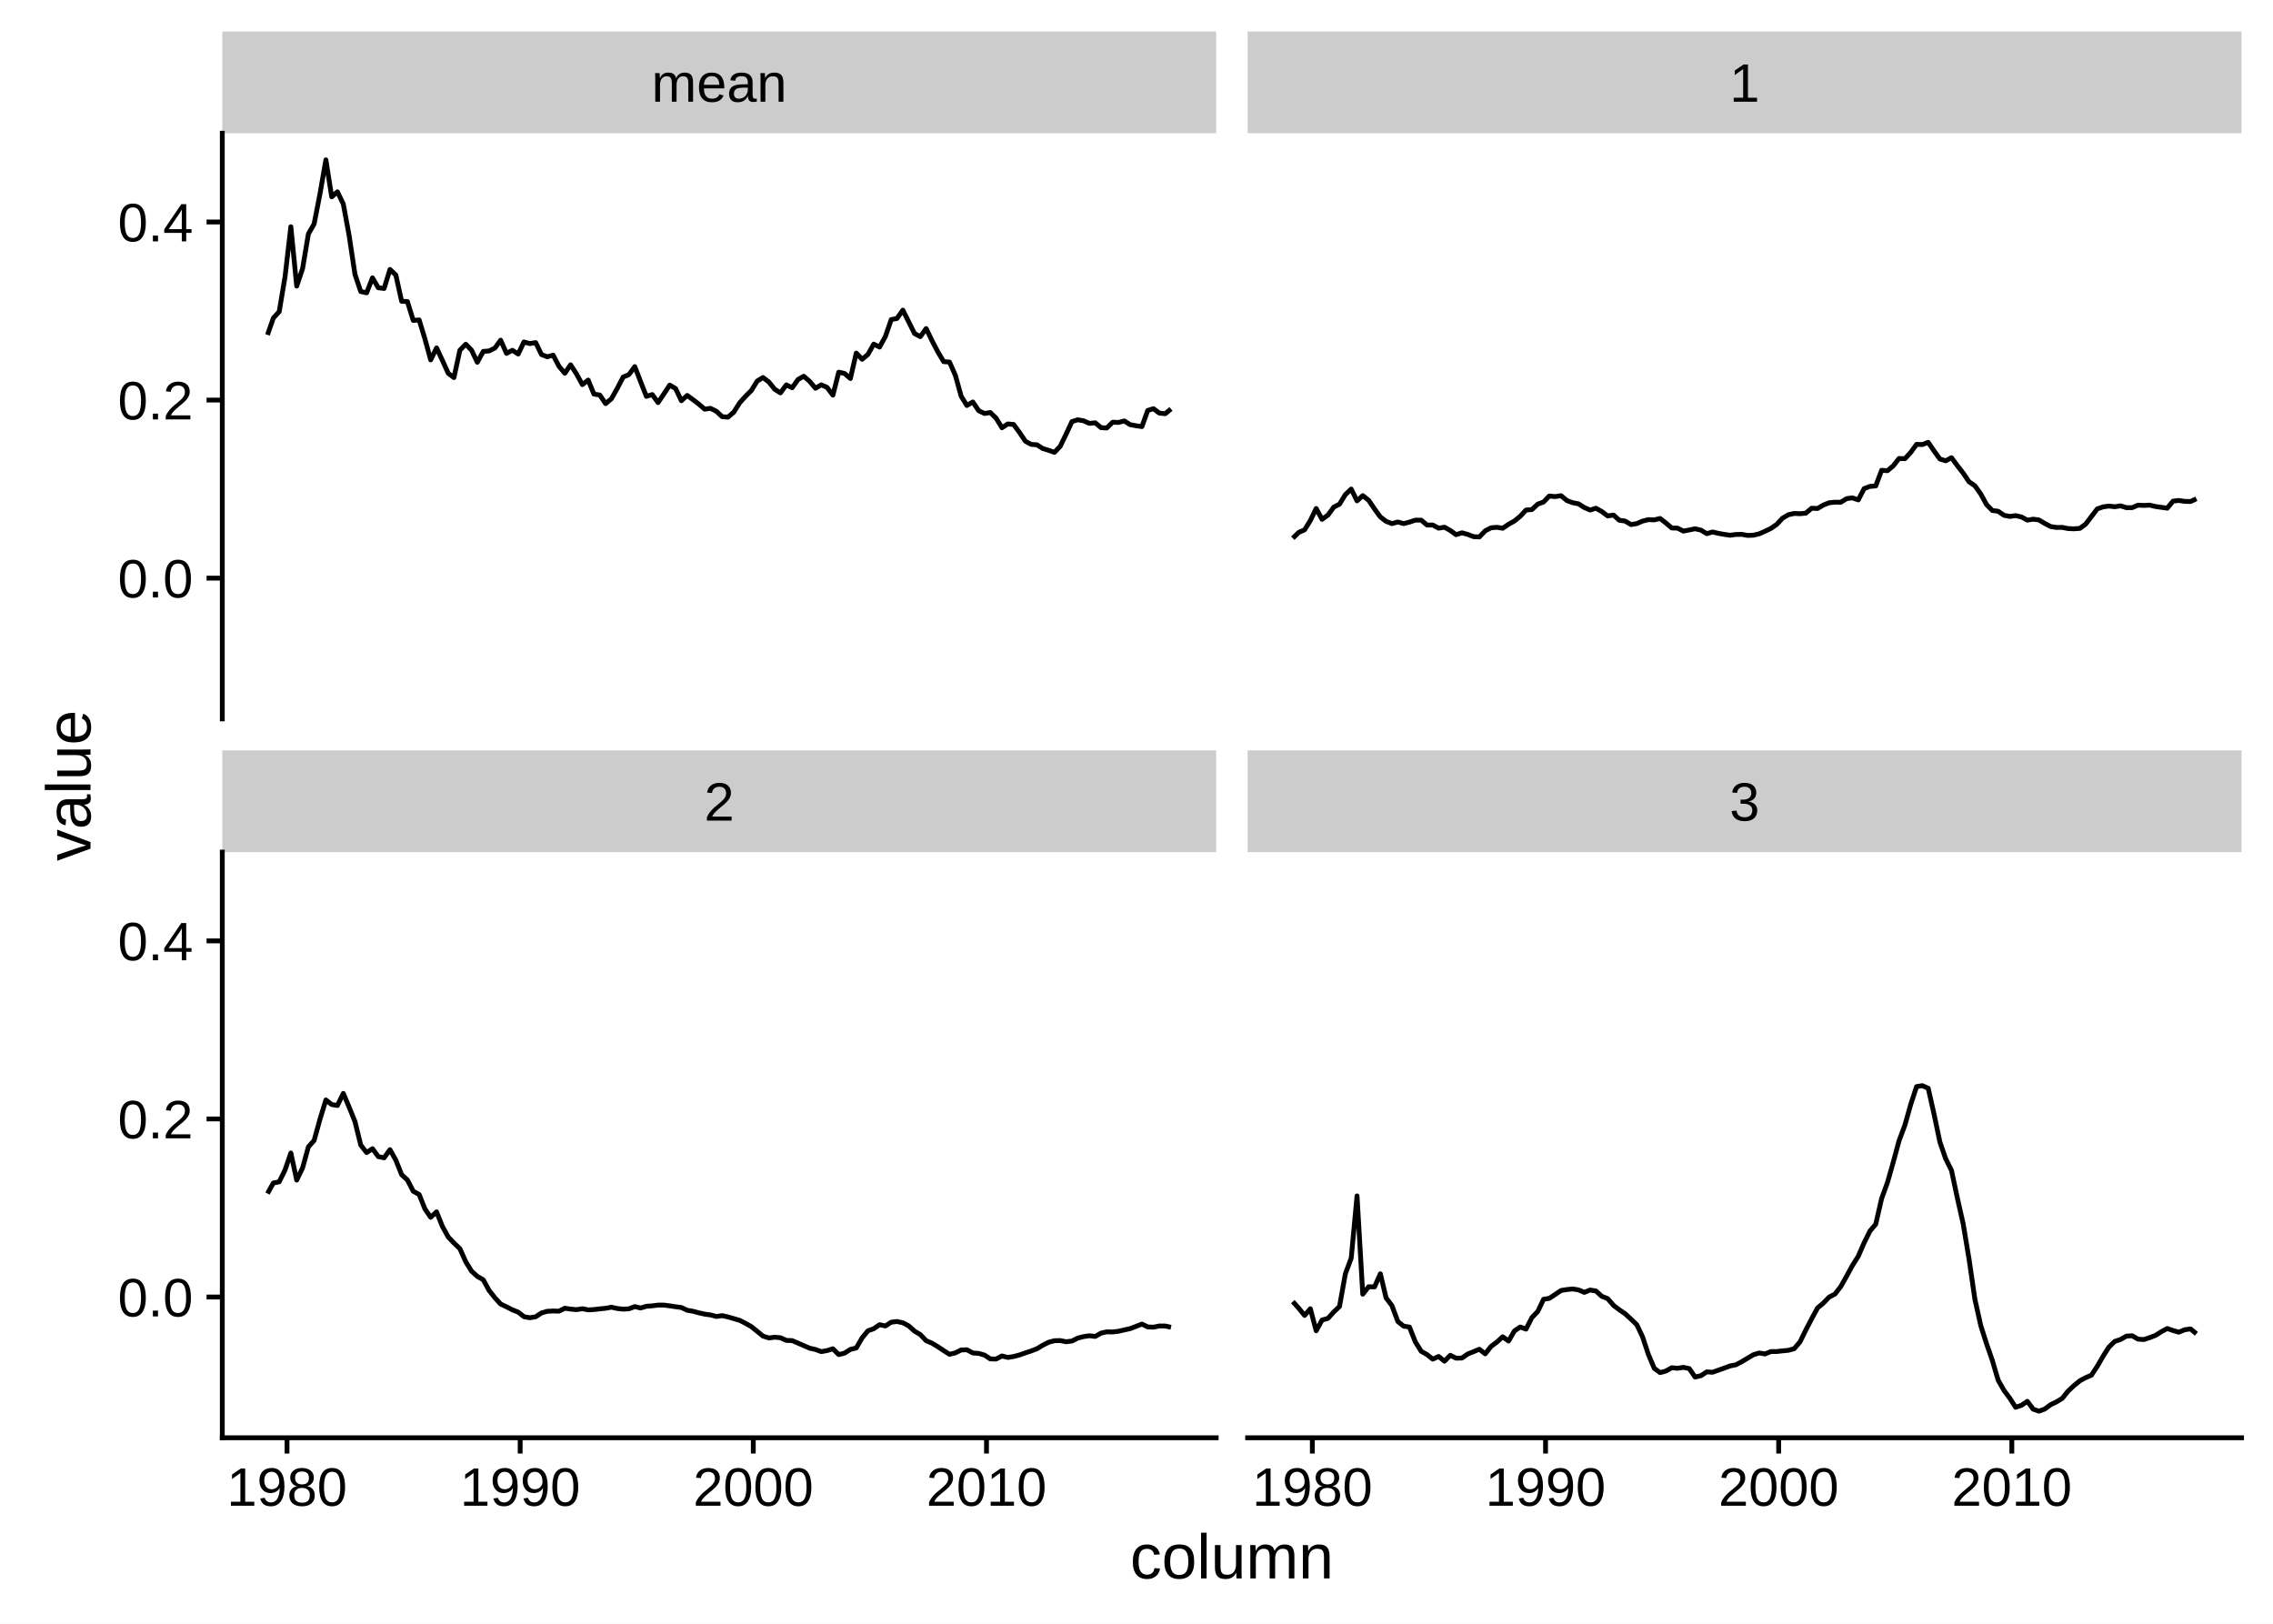
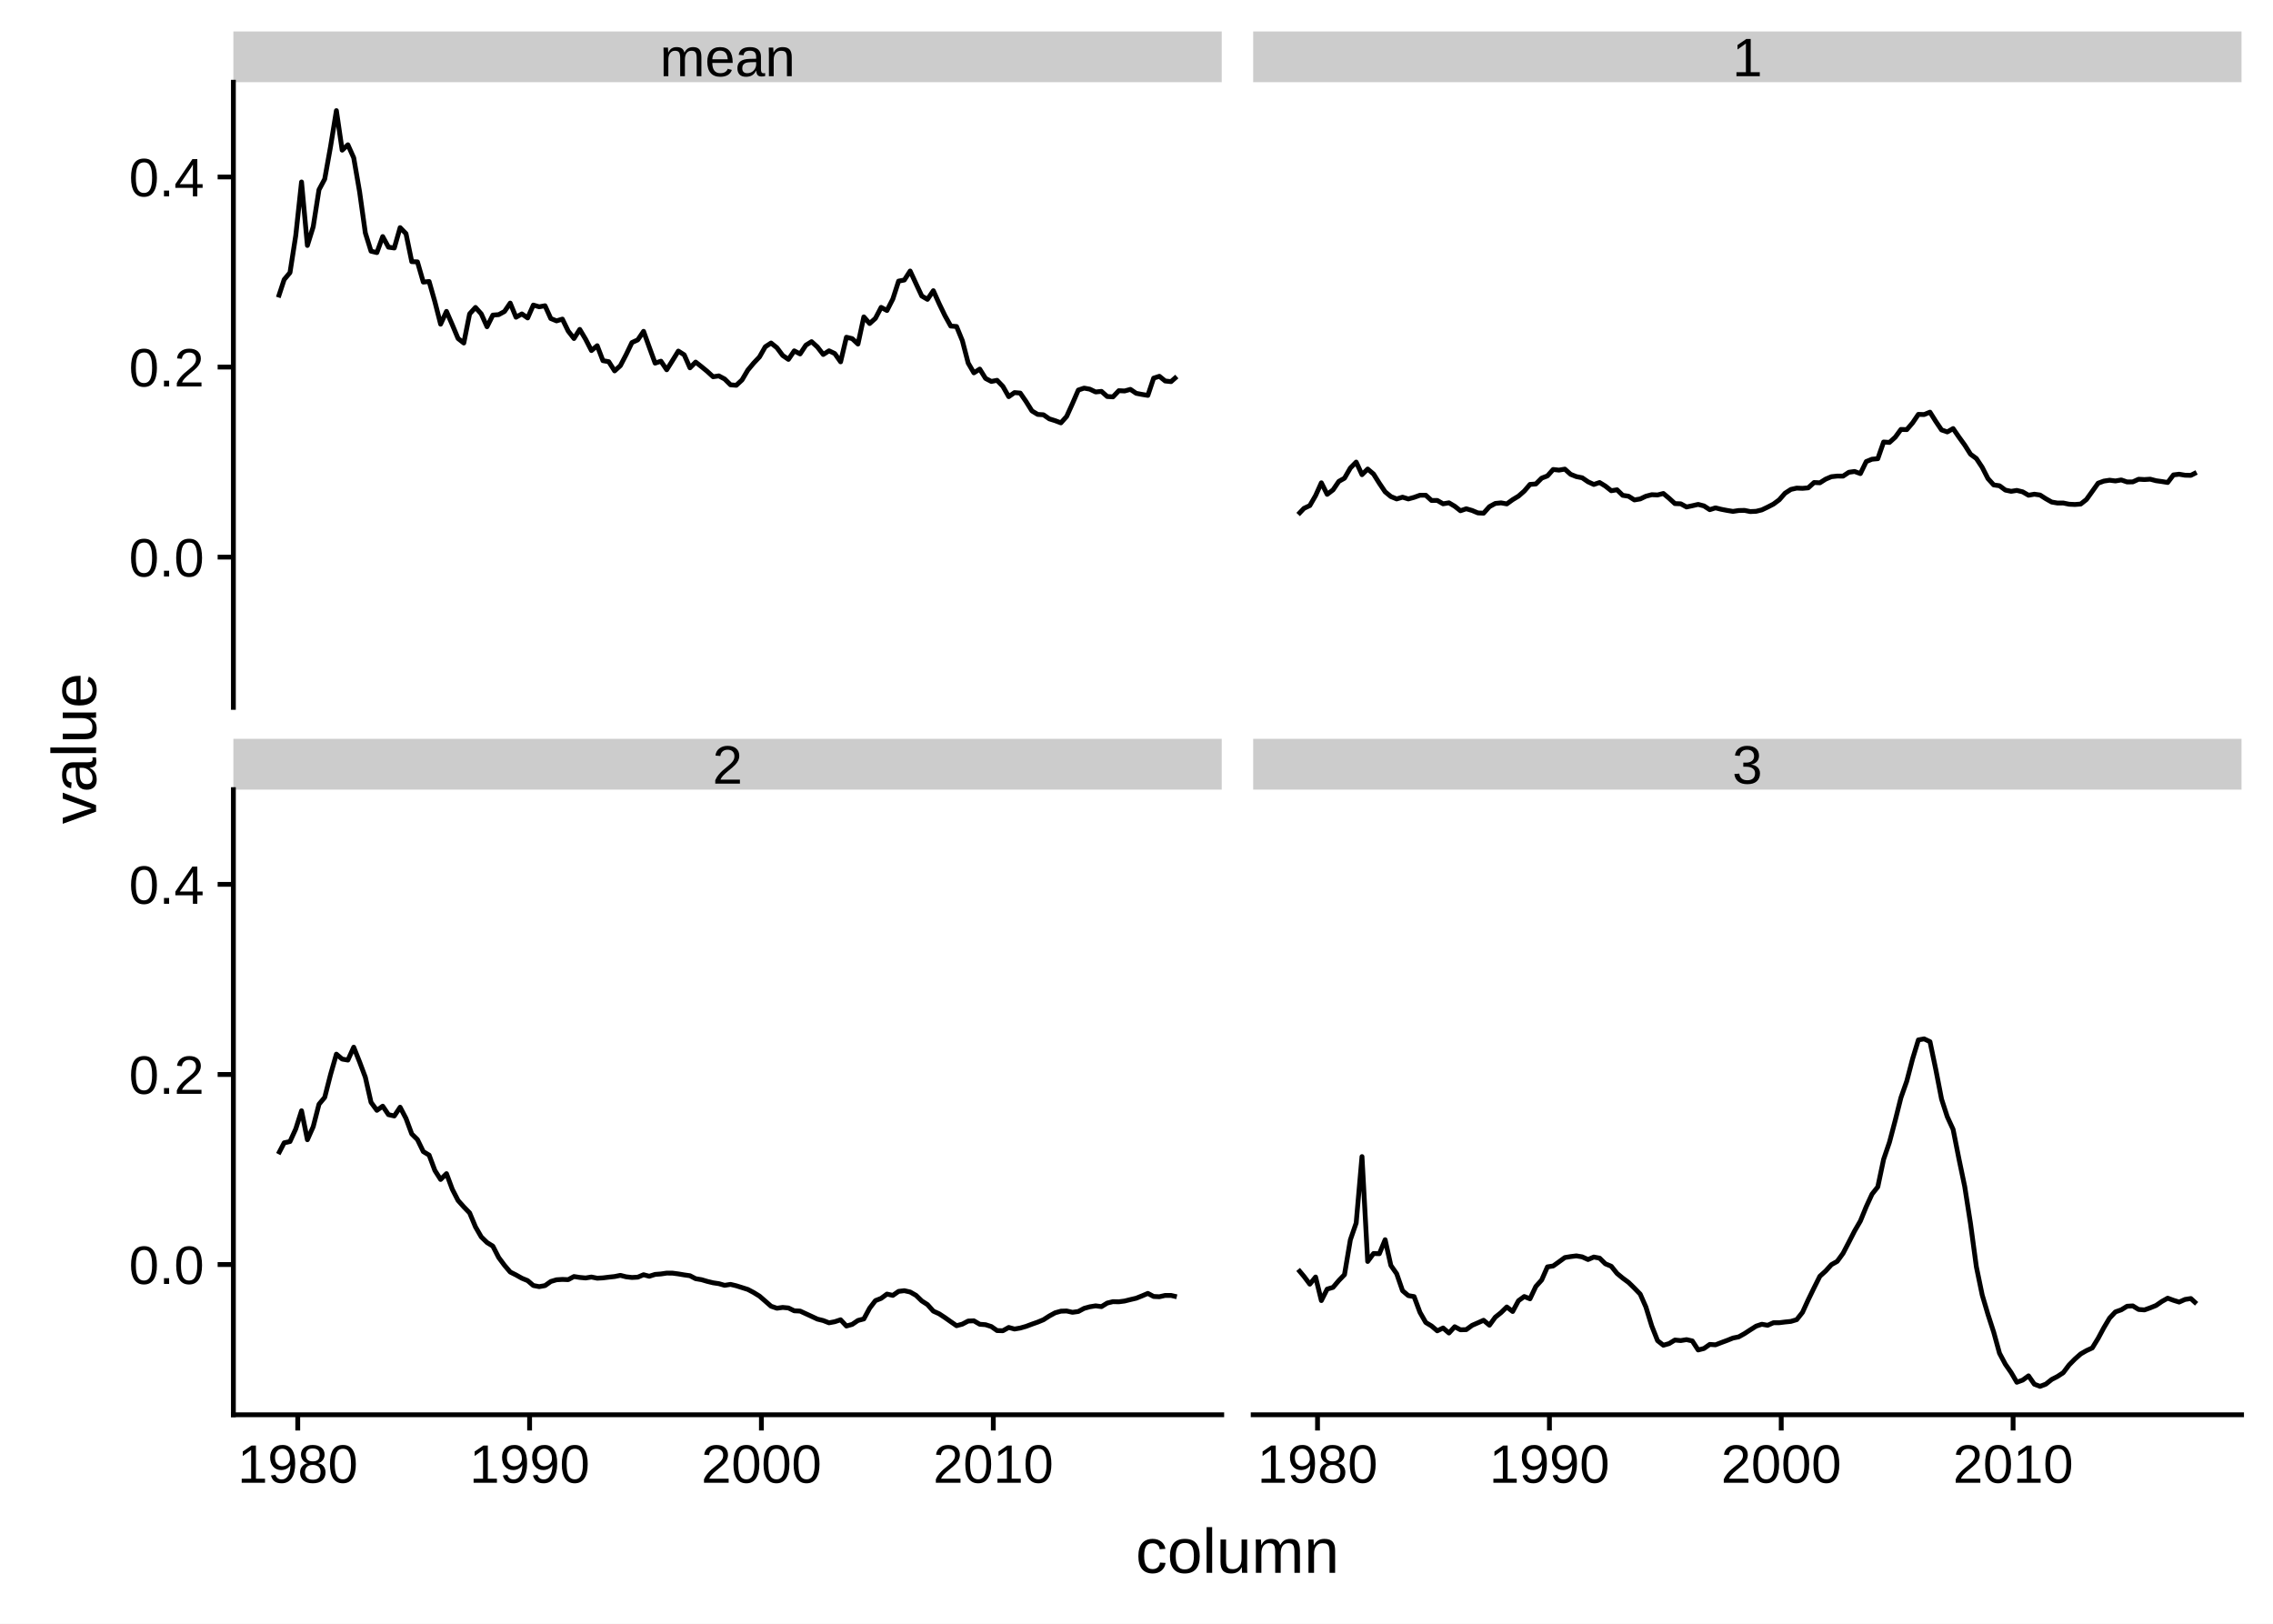
<svg xmlns="http://www.w3.org/2000/svg" viewBox="0 0 504.00 360.00">
  <defs>
    <style type="text/css">
    line, polyline, path, rect, circle {
      fill: none;
      stroke: #000000;
      stroke-linecap: round;
      stroke-linejoin: round;
      stroke-miterlimit: 10.00;
    }
  </style>
  </defs>
  <rect width="100%" height="100%" style="stroke: none; fill: #FFFFFF;" />
  <defs>
-     <clipPath id="cpNDkuMjg5NnwyNjkuNjcxfDE1OS4zODd8MjkuNTM3NQ==">
-       <rect x="49.29" y="29.54" width="220.38" height="129.85" />
+     <clipPath id="cpNTEuNzQ5NnwyNzAuOTAxfDE1Ni44Mzd8MTguMjI5OA==">
+       <rect x="51.75" y="18.23" width="219.15" height="138.61" />
    </clipPath>
  </defs>
-   <polyline points="59.31,74.24 60.61,70.52 61.91,69.09 63.20,61.38 64.49,50.26 65.79,63.44 67.09,59.55 68.38,51.87 69.65,49.65 70.96,42.93 72.26,35.44 73.55,43.64 74.82,42.53 76.12,45.23 77.42,52.26 78.71,60.84 79.99,64.63 81.29,64.92 82.59,61.60 83.88,63.80 85.17,63.96 86.47,59.74 87.77,60.98 89.06,66.80 90.33,66.85 91.63,71.04 92.94,70.93 94.22,75.14 95.50,79.79 96.80,77.13 98.10,79.91 99.39,82.77 100.66,83.71 101.97,77.65 103.27,76.31 104.56,77.65 105.84,80.32 107.15,77.91 108.45,77.81 109.74,77.16 111.01,75.42 112.31,78.35 113.61,77.66 114.90,78.49 116.18,75.82 117.48,76.18 118.78,75.96 120.07,78.61 121.34,79.10 122.65,78.74 123.95,81.22 125.24,82.76 126.52,80.88 127.83,82.91 129.13,85.27 130.42,84.27 131.69,87.37 132.99,87.58 134.29,89.49 135.58,88.40 136.86,86.12 138.16,83.61 139.46,83.05 140.75,81.28 142.02,84.56 143.32,87.88 144.63,87.48 145.91,89.26 147.20,87.34 148.50,85.38 149.81,86.16 151.09,88.85 152.37,87.67 153.67,88.62 154.97,89.61 156.26,90.72 157.53,90.53 158.84,91.18 160.14,92.39 161.43,92.48 162.70,91.38 164.00,89.32 165.30,87.87 166.59,86.60 167.88,84.50 169.18,83.70 170.48,84.69 171.77,86.29 173.05,87.11 174.35,85.33 175.65,85.97 176.94,84.15 178.21,83.42 179.51,84.53 180.82,86.08 182.11,85.32 183.38,85.88 184.68,87.61 185.98,82.51 187.27,82.80 188.56,83.92 189.86,78.28 191.16,79.66 192.45,78.58 193.73,76.30 195.03,76.95 196.33,74.57 197.62,70.85 198.89,70.61 200.19,68.76 201.50,71.38 202.78,73.94 204.06,74.64 205.36,72.84 206.66,75.53 207.95,78.01 209.24,80.18 210.54,80.27 211.84,83.23 213.13,87.87 214.40,89.90 215.71,89.12 217.01,91.06 218.30,91.68 219.57,91.46 220.87,92.71 222.17,94.84 223.46,94.00 224.74,94.10 226.04,95.85 227.34,97.80 228.63,98.53 229.92,98.61 231.22,99.45 232.52,99.84 233.81,100.29 235.08,98.96 236.38,96.28 237.69,93.47 238.97,93.07 240.25,93.29 241.55,93.87 242.85,93.74 244.14,94.82 245.41,94.89 246.72,93.61 248.02,93.66 249.31,93.33 250.60,94.15 251.90,94.39 253.20,94.58 254.49,91.00 255.76,90.61 257.06,91.59 258.37,91.72 259.65,90.67 " style="stroke-width: 1.07; stroke-linecap: butt;" clip-path="url(#cpNDkuMjg5NnwyNjkuNjcxfDE1OS4zODd8MjkuNTM3NQ==)" />
+   <polyline points="61.71,65.94 63.01,61.98 64.30,60.44 65.58,52.22 66.86,40.35 68.16,54.42 69.45,50.27 70.73,42.07 72.00,39.70 73.29,32.52 74.59,24.53 75.87,33.29 77.14,32.10 78.43,34.98 79.73,42.49 81.01,51.65 82.27,55.69 83.57,56.00 84.86,52.45 86.14,54.80 87.43,54.98 88.72,50.47 90.02,51.80 91.30,58.01 92.56,58.06 93.86,62.54 95.15,62.41 96.43,66.91 97.70,71.87 99.00,69.04 100.29,72.00 101.57,75.05 102.84,76.05 104.13,69.59 105.43,68.16 106.71,69.59 107.99,72.44 109.28,69.86 110.58,69.76 111.86,69.06 113.13,67.20 114.42,70.33 115.72,69.60 117.00,70.49 118.26,67.64 119.56,68.02 120.85,67.79 122.13,70.62 123.40,71.14 124.70,70.75 125.99,73.40 127.27,75.05 128.55,73.03 129.85,75.21 131.14,77.72 132.42,76.65 133.69,79.96 134.98,80.19 136.28,82.23 137.56,81.07 138.83,78.63 140.12,75.95 141.42,75.35 142.70,73.46 143.96,76.96 145.26,80.51 146.55,80.08 147.83,81.98 149.12,79.93 150.41,77.84 151.71,78.67 152.99,81.55 154.25,80.28 155.55,81.30 156.84,82.36 158.12,83.53 159.39,83.34 160.68,84.03 161.98,85.32 163.26,85.42 164.53,84.24 165.82,82.05 167.12,80.49 168.40,79.14 169.68,76.89 170.97,76.05 172.27,77.10 173.55,78.81 174.82,79.68 176.11,77.79 177.41,78.47 178.69,76.53 179.95,75.75 181.25,76.93 182.54,78.59 183.82,77.78 185.09,78.38 186.39,80.22 187.68,74.77 188.96,75.08 190.24,76.28 191.54,70.26 192.83,71.73 194.11,70.58 195.38,68.15 196.67,68.84 197.97,66.30 199.25,62.33 200.52,62.08 201.81,60.09 203.11,62.89 204.39,65.63 205.65,66.37 206.95,64.45 208.24,67.32 209.52,69.97 210.81,72.29 212.10,72.39 213.39,75.54 214.68,80.50 215.94,82.66 217.24,81.83 218.53,83.90 219.81,84.57 221.08,84.32 222.37,85.66 223.67,87.94 224.95,87.04 226.22,87.15 227.51,89.02 228.81,91.10 230.09,91.88 231.37,91.96 232.66,92.86 233.96,93.27 235.24,93.75 236.51,92.33 237.80,89.48 239.10,86.48 240.38,86.05 241.64,86.28 242.94,86.90 244.23,86.77 245.51,87.91 246.78,87.99 248.08,86.62 249.37,86.68 250.65,86.33 251.93,87.20 253.23,87.45 254.52,87.66 255.80,83.84 257.07,83.43 258.36,84.47 259.66,84.61 260.94,83.48 " style="stroke-width: 1.07; stroke-linecap: butt;" clip-path="url(#cpNTEuNzQ5NnwyNzAuOTAxfDE1Ni44Mzd8MTguMjI5OA==)" />
  <defs>
    <clipPath id="cpMHw1MDR8MzYwfDA=">
      <rect x="0.00" y="0.00" width="504.00" height="360.00" />
    </clipPath>
  </defs>
  <defs>
-     <clipPath id="cpNDkuMjg5NnwyNjkuNjcxfDMxOC43NzR8MTg4LjkyNQ==">
-       <rect x="49.29" y="188.92" width="220.38" height="129.85" />
+     <clipPath id="cpNTEuNzQ5NnwyNzAuOTAxfDMxMy42NzR8MTc1LjA2Nw==">
+       <rect x="51.75" y="175.07" width="219.15" height="138.61" />
    </clipPath>
  </defs>
-   <polyline points="59.31,264.62 60.61,262.28 61.91,262.02 63.20,259.40 64.49,255.63 65.79,261.64 67.09,258.94 68.38,254.27 69.65,252.85 70.96,248.11 72.26,243.87 73.55,244.89 74.82,245.10 76.12,242.42 77.42,245.48 78.71,248.67 79.99,253.87 81.29,255.54 82.59,254.68 83.88,256.43 85.17,256.70 86.47,254.89 87.77,257.21 89.06,260.45 90.33,261.60 91.63,264.11 92.94,264.83 94.22,268.03 95.50,269.89 96.80,268.68 98.10,271.93 99.39,274.26 100.66,275.59 101.97,276.84 103.27,279.74 104.56,281.83 105.84,282.99 107.15,283.74 108.45,286.11 109.74,287.73 111.01,289.12 112.31,289.73 113.61,290.41 114.90,290.91 116.18,291.92 117.48,292.16 118.78,291.94 120.07,291.09 121.34,290.73 122.65,290.66 123.95,290.70 125.24,290.05 126.52,290.24 127.83,290.36 129.13,290.16 130.42,290.41 131.69,290.34 132.99,290.19 134.29,290.06 135.58,289.82 136.86,290.11 138.16,290.25 139.46,290.18 140.75,289.68 142.02,290.00 143.32,289.62 144.63,289.52 145.91,289.35 147.20,289.35 148.50,289.52 149.81,289.72 151.09,289.89 152.37,290.50 153.67,290.72 154.97,291.07 156.26,291.36 157.53,291.53 158.84,291.88 160.14,291.69 161.43,291.98 162.70,292.35 164.00,292.73 165.30,293.39 166.59,294.12 167.88,295.16 169.18,296.22 170.48,296.64 171.77,296.47 173.05,296.59 174.35,297.18 175.65,297.23 176.94,297.78 178.21,298.33 179.51,298.90 180.82,299.20 182.11,299.67 183.38,299.44 184.68,299.04 185.98,300.33 187.27,300.00 188.56,299.18 189.86,298.86 191.16,296.62 192.45,295.05 193.73,294.59 195.03,293.70 196.33,293.98 197.62,293.14 198.89,292.99 200.19,293.27 201.50,293.97 202.78,295.13 204.06,295.88 205.36,297.25 206.66,297.80 207.95,298.58 209.24,299.44 210.54,300.27 211.84,299.94 213.13,299.30 214.40,299.26 215.71,299.97 217.01,300.06 218.30,300.44 219.57,301.28 220.87,301.32 222.17,300.63 223.46,300.96 224.74,300.76 226.04,300.41 227.34,299.95 228.63,299.53 229.92,299.03 231.22,298.25 232.52,297.59 233.81,297.25 235.08,297.22 236.38,297.48 237.69,297.32 238.97,296.67 240.25,296.34 241.55,296.15 242.85,296.30 244.14,295.57 245.41,295.28 246.72,295.31 248.02,295.15 249.31,294.85 250.60,294.57 251.90,294.07 253.20,293.56 254.49,294.19 255.76,294.25 257.06,293.98 258.37,293.99 259.65,294.27 " style="stroke-width: 1.07; stroke-linecap: butt;" clip-path="url(#cpNDkuMjg5NnwyNjkuNjcxfDMxOC43NzR8MTg4LjkyNQ==)" />
+   <polyline points="61.71,255.87 63.01,253.37 64.30,253.09 65.58,250.29 66.86,246.27 68.16,252.69 69.45,249.80 70.73,244.82 72.00,243.30 73.29,238.25 74.59,233.72 75.87,234.81 77.14,235.03 78.43,232.17 79.73,235.43 81.01,238.84 82.27,244.40 83.57,246.17 84.86,245.25 86.14,247.13 87.43,247.42 88.72,245.48 90.02,247.96 91.30,251.41 92.56,252.65 93.86,255.32 95.15,256.10 96.43,259.51 97.70,261.50 99.00,260.21 100.29,263.67 101.57,266.16 102.84,267.58 104.13,268.91 105.43,272.01 106.71,274.23 107.99,275.48 109.28,276.28 110.58,278.81 111.86,280.53 113.13,282.02 114.42,282.67 115.72,283.40 117.00,283.93 118.26,285.01 119.56,285.26 120.85,285.03 122.13,284.12 123.40,283.74 124.70,283.66 125.99,283.71 127.27,283.02 128.55,283.22 129.85,283.34 131.14,283.13 132.42,283.39 133.69,283.32 134.98,283.16 136.28,283.02 137.56,282.76 138.83,283.08 140.12,283.23 141.42,283.16 142.70,282.62 143.96,282.96 145.26,282.55 146.55,282.45 147.83,282.26 149.12,282.27 150.41,282.44 151.71,282.66 152.99,282.84 154.25,283.50 155.55,283.72 156.84,284.10 158.12,284.41 159.39,284.60 160.68,284.97 161.98,284.76 163.26,285.07 164.53,285.47 165.82,285.88 167.12,286.57 168.40,287.36 169.68,288.47 170.97,289.60 172.27,290.05 173.55,289.87 174.82,289.99 176.11,290.62 177.41,290.68 178.69,291.27 179.95,291.85 181.25,292.46 182.54,292.78 183.82,293.28 185.09,293.04 186.39,292.61 187.68,293.99 188.96,293.63 190.24,292.76 191.54,292.42 192.83,290.03 194.11,288.36 195.38,287.86 196.67,286.91 197.97,287.20 199.25,286.31 200.52,286.16 201.81,286.45 203.11,287.19 204.39,288.43 205.65,289.24 206.95,290.69 208.24,291.28 209.52,292.12 210.81,293.03 212.10,293.92 213.39,293.57 214.68,292.89 215.94,292.84 217.24,293.60 218.53,293.70 219.81,294.11 221.08,295.00 222.37,295.04 223.67,294.31 224.95,294.66 226.22,294.44 227.51,294.07 228.81,293.58 230.09,293.13 231.37,292.60 232.66,291.77 233.96,291.06 235.24,290.70 236.51,290.66 237.80,290.95 239.10,290.77 240.38,290.08 241.64,289.73 242.94,289.52 244.23,289.69 245.51,288.90 246.78,288.59 248.08,288.62 249.37,288.45 250.65,288.13 251.93,287.83 253.23,287.31 254.52,286.76 255.80,287.44 257.07,287.50 258.36,287.21 259.66,287.21 260.94,287.51 " style="stroke-width: 1.07; stroke-linecap: butt;" clip-path="url(#cpNTEuNzQ5NnwyNzAuOTAxfDMxMy42NzR8MTc1LjA2Nw==)" />
  <defs>
    <clipPath id="cpMHw1MDR8MzYwfDA=">
      <rect x="0.00" y="0.00" width="504.00" height="360.00" />
    </clipPath>
  </defs>
  <defs>
-     <clipPath id="cpMjc2LjY0NXw0OTcuMDI2fDE1OS4zODd8MjkuNTM3NQ==">
-       <rect x="276.64" y="29.54" width="220.38" height="129.85" />
+     <clipPath id="cpMjc3Ljg3NXw0OTcuMDI2fDE1Ni44Mzd8MTguMjI5OA==">
+       <rect x="277.87" y="18.23" width="219.15" height="138.61" />
    </clipPath>
  </defs>
-   <polyline points="286.66,119.33 287.96,118.05 289.27,117.47 290.55,115.40 291.84,112.74 293.14,115.14 294.45,114.20 295.73,112.45 297.01,111.78 298.31,109.66 299.61,108.43 300.90,111.05 302.17,109.88 303.48,110.92 304.78,112.84 306.07,114.61 307.34,115.59 308.64,116.09 309.95,115.73 311.23,116.09 312.52,115.76 313.82,115.32 315.13,115.32 316.41,116.40 317.69,116.40 318.99,117.10 320.29,116.89 321.58,117.61 322.85,118.54 324.16,118.13 325.46,118.49 326.75,118.99 328.02,119.05 329.32,117.69 330.62,117.02 331.91,116.91 333.20,117.12 334.50,116.24 335.80,115.51 337.09,114.46 338.37,113.08 339.67,112.98 340.97,111.77 342.26,111.30 343.53,109.97 344.83,110.10 346.14,109.90 347.42,110.97 348.70,111.45 350.00,111.70 351.30,112.53 352.59,113.08 353.88,112.68 355.18,113.42 356.48,114.39 357.77,114.19 359.04,115.34 360.35,115.53 361.65,116.30 362.94,116.09 364.21,115.53 365.51,115.21 366.81,115.26 368.10,114.95 369.38,115.95 370.68,117.06 371.98,117.10 373.27,117.75 374.56,117.50 375.86,117.23 377.16,117.54 378.45,118.32 379.72,117.94 381.03,118.25 382.33,118.48 383.62,118.67 384.89,118.50 386.19,118.47 387.49,118.71 388.78,118.66 390.06,118.36 391.36,117.79 392.66,117.16 393.95,116.27 395.24,114.90 396.54,114.12 397.84,113.84 399.13,113.89 400.40,113.78 401.70,112.68 403.01,112.74 404.29,111.98 405.57,111.47 406.87,111.34 408.17,111.35 409.46,110.55 410.73,110.38 412.04,110.83 413.34,108.33 414.63,107.84 415.91,107.74 417.22,104.27 418.52,104.36 419.81,103.27 421.08,101.65 422.38,101.70 423.68,100.29 424.97,98.52 426.25,98.56 427.55,98.07 428.85,99.99 430.14,101.76 431.41,102.17 432.71,101.48 434.02,103.25 435.31,104.91 436.59,106.80 437.90,107.70 439.20,109.52 440.49,111.87 441.76,113.18 443.06,113.35 444.36,114.25 445.65,114.50 446.93,114.32 448.23,114.62 449.53,115.32 450.82,115.11 452.09,115.27 453.39,116.05 454.70,116.74 455.98,116.94 457.27,116.93 458.57,117.19 459.88,117.24 461.16,117.15 462.44,116.22 463.74,114.52 465.04,112.82 466.33,112.38 467.60,112.20 468.91,112.35 470.21,112.15 471.50,112.56 472.77,112.55 474.07,112.00 475.37,112.06 476.66,111.99 477.95,112.30 479.25,112.48 480.55,112.67 481.84,111.10 483.12,110.96 484.42,111.16 485.72,111.19 487.01,110.58 " style="stroke-width: 1.07; stroke-linecap: butt;" clip-path="url(#cpMjc2LjY0NXw0OTcuMDI2fDE1OS4zODd8MjkuNTM3NQ==)" />
+   <polyline points="287.84,114.07 289.13,112.71 290.43,112.09 291.71,109.88 292.99,107.04 294.28,109.60 295.58,108.61 296.86,106.73 298.12,106.02 299.42,103.76 300.71,102.45 302.00,105.24 303.26,103.99 304.56,105.10 305.85,107.15 307.13,109.04 308.40,110.09 309.69,110.62 310.99,110.23 312.27,110.62 313.55,110.27 314.85,109.80 316.14,109.80 317.42,110.96 318.69,110.95 319.98,111.70 321.28,111.48 322.56,112.24 323.83,113.24 325.12,112.80 326.42,113.18 327.70,113.72 328.96,113.78 330.26,112.33 331.55,111.62 332.83,111.49 334.11,111.72 335.41,110.78 336.70,110.00 337.98,108.88 339.25,107.40 340.55,107.30 341.84,106.01 343.12,105.51 344.39,104.09 345.68,104.23 346.98,104.01 348.26,105.16 349.53,105.67 350.82,105.93 352.12,106.82 353.40,107.41 354.68,106.98 355.97,107.77 357.27,108.80 358.55,108.59 359.81,109.82 361.11,110.02 362.40,110.84 363.69,110.62 364.95,110.02 366.25,109.68 367.54,109.74 368.82,109.41 370.09,110.47 371.38,111.65 372.68,111.70 373.96,112.40 375.24,112.13 376.54,111.83 377.83,112.17 379.11,113.00 380.38,112.60 381.67,112.92 382.97,113.17 384.25,113.38 385.52,113.19 386.81,113.16 388.10,113.42 389.39,113.36 390.65,113.05 391.95,112.43 393.24,111.76 394.52,110.81 395.80,109.35 397.10,108.51 398.39,108.22 399.67,108.27 400.94,108.16 402.24,106.98 403.53,107.04 404.81,106.23 406.08,105.69 407.37,105.55 408.67,105.56 409.95,104.71 411.22,104.53 412.51,105.00 413.81,102.33 415.09,101.81 416.37,101.70 417.66,98.00 418.96,98.09 420.24,96.93 421.50,95.21 422.80,95.25 424.09,93.75 425.37,91.87 426.64,91.91 427.94,91.38 429.23,93.43 430.51,95.32 431.78,95.76 433.07,95.02 434.37,96.91 435.65,98.68 436.93,100.70 438.23,101.66 439.52,103.61 440.80,106.11 442.07,107.51 443.36,107.70 444.66,108.66 445.94,108.93 447.20,108.73 448.50,109.05 449.79,109.80 451.08,109.57 452.34,109.75 453.64,110.58 454.93,111.31 456.21,111.53 457.49,111.52 458.79,111.79 460.08,111.85 461.36,111.75 462.63,110.75 463.93,108.94 465.22,107.13 466.50,106.66 467.77,106.47 469.06,106.63 470.36,106.41 471.64,106.85 472.91,106.84 474.20,106.25 475.50,106.32 476.78,106.24 478.06,106.58 479.35,106.76 480.65,106.97 481.93,105.29 483.19,105.14 484.49,105.36 485.78,105.39 487.06,104.74 " style="stroke-width: 1.07; stroke-linecap: butt;" clip-path="url(#cpMjc3Ljg3NXw0OTcuMDI2fDE1Ni44Mzd8MTguMjI5OA==)" />
  <defs>
    <clipPath id="cpMHw1MDR8MzYwfDA=">
      <rect x="0.00" y="0.00" width="504.00" height="360.00" />
    </clipPath>
  </defs>
  <defs>
-     <clipPath id="cpMjc2LjY0NXw0OTcuMDI2fDMxOC43NzR8MTg4LjkyNQ==">
-       <rect x="276.64" y="188.92" width="220.38" height="129.85" />
+     <clipPath id="cpMjc3Ljg3NXw0OTcuMDI2fDMxMy42NzR8MTc1LjA2Nw==">
+       <rect x="277.87" y="175.07" width="219.15" height="138.61" />
    </clipPath>
  </defs>
-   <polyline points="286.66,288.58 287.96,290.02 289.27,291.64 290.55,290.16 291.84,295.05 293.14,292.67 294.45,292.30 295.73,290.89 297.01,289.66 298.31,282.43 299.61,278.94 300.90,265.14 302.17,286.93 303.48,285.28 304.78,285.32 306.07,282.41 307.34,287.75 308.64,289.47 309.95,292.99 311.23,294.02 312.52,294.22 313.82,297.49 315.13,299.60 316.41,300.32 317.69,301.34 318.99,300.74 320.29,301.79 321.58,300.48 322.85,301.12 324.16,301.09 325.46,300.19 326.75,299.67 328.02,299.14 329.32,300.16 330.62,298.51 331.91,297.55 333.20,296.38 334.50,297.32 335.80,295.08 337.09,294.21 338.37,294.68 339.67,292.12 340.97,290.77 342.26,288.06 343.53,287.86 344.83,287.00 346.14,286.11 347.42,285.91 348.70,285.77 350.00,285.98 351.30,286.53 352.59,286.01 353.88,286.23 355.18,287.41 356.48,287.92 357.77,289.41 359.04,290.38 360.35,291.28 361.65,292.47 362.94,293.71 364.21,296.39 365.51,300.32 366.81,303.38 368.10,304.32 369.38,303.98 370.68,303.24 371.98,303.36 373.27,303.16 374.56,303.43 375.86,305.31 377.16,305.00 378.45,304.16 379.72,304.24 381.03,303.78 382.33,303.32 383.62,302.84 384.89,302.59 386.19,301.92 387.49,301.13 388.78,300.36 390.06,299.97 391.36,300.19 392.66,299.65 393.95,299.65 395.24,299.50 396.54,299.38 397.84,299.01 399.13,297.50 400.40,294.90 401.70,292.40 403.01,289.99 404.29,288.92 405.57,287.59 406.87,286.91 408.17,285.23 409.46,282.93 410.73,280.60 412.04,278.52 413.34,275.54 414.63,272.94 415.91,271.43 417.22,265.72 418.52,262.16 419.81,257.62 421.08,252.92 422.38,249.45 423.68,244.84 424.97,240.91 426.25,240.70 427.55,241.28 428.85,247.05 430.14,253.21 431.41,256.87 432.71,259.50 434.02,265.65 435.31,271.38 436.59,279.06 437.90,288.05 439.20,293.89 440.49,297.94 441.76,301.60 443.06,306.00 444.36,308.28 445.65,310.01 446.93,312.01 448.23,311.57 449.53,310.69 450.82,312.42 452.09,312.87 453.39,312.40 454.70,311.43 455.98,310.82 457.27,310.03 458.57,308.42 459.88,307.19 461.16,306.14 462.44,305.45 463.74,304.89 465.04,302.91 466.33,300.68 467.60,298.69 468.91,297.40 470.21,296.97 471.50,296.23 472.77,296.15 474.07,296.90 475.37,296.99 476.66,296.56 477.95,296.07 479.25,295.24 480.55,294.55 481.84,294.99 483.12,295.36 484.42,294.82 485.72,294.63 487.01,295.72 " style="stroke-width: 1.07; stroke-linecap: butt;" clip-path="url(#cpMjc2LjY0NXw0OTcuMDI2fDMxOC43NzR8MTg4LjkyNQ==)" />
+   <polyline points="287.84,281.45 289.13,282.98 290.43,284.71 291.71,283.13 292.99,288.35 294.28,285.81 295.58,285.42 296.86,283.91 298.12,282.60 299.42,274.88 300.71,271.15 302.00,256.43 303.26,279.68 304.56,277.92 305.85,277.96 307.13,274.86 308.40,280.56 309.69,282.40 310.99,286.16 312.27,287.25 313.55,287.47 314.85,290.96 316.14,293.21 317.42,293.98 318.69,295.06 319.98,294.43 321.28,295.54 322.56,294.15 323.83,294.83 325.12,294.79 326.42,293.84 327.70,293.28 328.96,292.72 330.26,293.81 331.55,292.04 332.83,291.02 334.11,289.77 335.41,290.77 336.70,288.38 337.98,287.45 339.25,287.96 340.55,285.22 341.84,283.79 343.12,280.88 344.39,280.68 345.68,279.76 346.98,278.81 348.26,278.60 349.53,278.44 350.82,278.66 352.12,279.25 353.40,278.70 354.68,278.94 355.97,280.20 357.27,280.74 358.55,282.33 359.81,283.37 361.11,284.33 362.40,285.59 363.69,286.92 364.95,289.78 366.25,293.98 367.54,297.24 368.82,298.25 370.09,297.89 371.38,297.10 372.68,297.22 373.96,297.01 375.24,297.30 376.54,299.30 377.83,298.97 379.11,298.07 380.38,298.16 381.67,297.66 382.97,297.18 384.25,296.66 385.52,296.40 386.81,295.68 388.10,294.84 389.39,294.02 390.65,293.60 391.95,293.83 393.24,293.26 394.52,293.26 395.80,293.10 397.10,292.97 398.39,292.58 399.67,290.97 400.94,288.19 402.24,285.52 403.53,282.95 404.81,281.80 406.08,280.39 407.37,279.66 408.67,277.87 409.95,275.41 411.22,272.93 412.51,270.71 413.81,267.53 415.09,264.75 416.37,263.14 417.66,257.04 418.96,253.24 420.24,248.39 421.50,243.37 422.80,239.68 424.09,234.75 425.37,230.56 426.64,230.33 427.94,230.95 429.23,237.11 430.51,243.69 431.78,247.60 433.07,250.40 434.37,256.97 435.65,263.09 436.93,271.29 438.23,280.88 439.52,287.11 440.80,291.43 442.07,295.35 443.36,300.04 444.66,302.47 445.94,304.31 447.20,306.46 448.50,305.98 449.79,305.04 451.08,306.89 452.34,307.37 453.64,306.87 454.93,305.84 456.21,305.18 457.49,304.34 458.79,302.62 460.08,301.31 461.36,300.18 462.63,299.45 463.93,298.85 465.22,296.74 466.50,294.36 467.77,292.23 469.06,290.86 470.36,290.40 471.64,289.61 472.91,289.53 474.20,290.32 475.50,290.42 476.78,289.96 478.06,289.44 479.35,288.55 480.65,287.82 481.93,288.29 483.19,288.68 484.49,288.10 485.78,287.90 487.06,289.07 " style="stroke-width: 1.07; stroke-linecap: butt;" clip-path="url(#cpMjc3Ljg3NXw0OTcuMDI2fDMxMy42NzR8MTc1LjA2Nw==)" />
  <defs>
    <clipPath id="cpMHw1MDR8MzYwfDA=">
      <rect x="0.00" y="0.00" width="504.00" height="360.00" />
    </clipPath>
  </defs>
  <defs>
-     <clipPath id="cpNDkuMjg5NnwyNjkuNjcxfDE4OC45MjV8MTY2LjM2MQ==">
-       <rect x="49.29" y="166.36" width="220.38" height="22.56" />
+     <clipPath id="cpNTEuNzQ5NnwyNzAuOTAxfDE3NS4wNjd8MTYzLjgxMQ==">
+       <rect x="51.75" y="163.81" width="219.15" height="11.26" />
    </clipPath>
  </defs>
-   <rect x="49.29" y="166.36" width="220.38" height="22.56" style="stroke-width: 0.00; stroke: none; fill: #CCCCCC;" clip-path="url(#cpNDkuMjg5NnwyNjkuNjcxfDE4OC45MjV8MTY2LjM2MQ==)" />
-   <g clip-path="url(#cpNDkuMjg5NnwyNjkuNjcxfDE4OC45MjV8MTY2LjM2MQ==)">
-     <text x="156.14" y="181.94" style="font-size: 12.00px; font-family: Arial;" textLength="6.67px" lengthAdjust="spacingAndGlyphs">2</text>
+   <rect x="51.75" y="163.81" width="219.15" height="11.26" style="stroke-width: 0.00; stroke: none; fill: #CCCCCC;" clip-path="url(#cpNTEuNzQ5NnwyNzAuOTAxfDE3NS4wNjd8MTYzLjgxMQ==)" />
+   <g clip-path="url(#cpNTEuNzQ5NnwyNzAuOTAxfDE3NS4wNjd8MTYzLjgxMQ==)">
+     <text x="157.99" y="173.74" style="font-size: 12.00px; font-family: Arial;" textLength="6.67px" lengthAdjust="spacingAndGlyphs">2</text>
  </g>
  <defs>
    <clipPath id="cpMHw1MDR8MzYwfDA=">
      <rect x="0.00" y="0.00" width="504.00" height="360.00" />
    </clipPath>
  </defs>
  <defs>
-     <clipPath id="cpMjc2LjY0NXw0OTcuMDI2fDE4OC45MjV8MTY2LjM2MQ==">
-       <rect x="276.64" y="166.36" width="220.38" height="22.56" />
+     <clipPath id="cpMjc3Ljg3NXw0OTcuMDI2fDE3NS4wNjd8MTYzLjgxMQ==">
+       <rect x="277.87" y="163.81" width="219.15" height="11.26" />
    </clipPath>
  </defs>
-   <rect x="276.64" y="166.36" width="220.38" height="22.56" style="stroke-width: 0.00; stroke: none; fill: #CCCCCC;" clip-path="url(#cpMjc2LjY0NXw0OTcuMDI2fDE4OC45MjV8MTY2LjM2MQ==)" />
-   <g clip-path="url(#cpMjc2LjY0NXw0OTcuMDI2fDE4OC45MjV8MTY2LjM2MQ==)">
-     <text x="383.50" y="181.94" style="font-size: 12.00px; font-family: Arial;" textLength="6.67px" lengthAdjust="spacingAndGlyphs">3</text>
+   <rect x="277.87" y="163.81" width="219.15" height="11.26" style="stroke-width: 0.00; stroke: none; fill: #CCCCCC;" clip-path="url(#cpMjc3Ljg3NXw0OTcuMDI2fDE3NS4wNjd8MTYzLjgxMQ==)" />
+   <g clip-path="url(#cpMjc3Ljg3NXw0OTcuMDI2fDE3NS4wNjd8MTYzLjgxMQ==)">
+     <text x="384.11" y="173.74" style="font-size: 12.00px; font-family: Arial;" textLength="6.67px" lengthAdjust="spacingAndGlyphs">3</text>
  </g>
  <defs>
    <clipPath id="cpMHw1MDR8MzYwfDA=">
      <rect x="0.00" y="0.00" width="504.00" height="360.00" />
    </clipPath>
  </defs>
  <defs>
-     <clipPath id="cpNDkuMjg5NnwyNjkuNjcxfDI5LjUzNzV8Ni45NzM4NQ==">
-       <rect x="49.29" y="6.97" width="220.38" height="22.56" />
+     <clipPath id="cpNTEuNzQ5NnwyNzAuOTAxfDE4LjIyOTh8Ni45NzM4NQ==">
+       <rect x="51.75" y="6.97" width="219.15" height="11.26" />
    </clipPath>
  </defs>
-   <rect x="49.29" y="6.97" width="220.38" height="22.56" style="stroke-width: 0.00; stroke: none; fill: #CCCCCC;" clip-path="url(#cpNDkuMjg5NnwyNjkuNjcxfDI5LjUzNzV8Ni45NzM4NQ==)" />
-   <g clip-path="url(#cpNDkuMjg5NnwyNjkuNjcxfDI5LjUzNzV8Ni45NzM4NQ==)">
-     <text x="144.47" y="22.55" style="font-size: 12.00px; font-family: Arial;" textLength="30.02px" lengthAdjust="spacingAndGlyphs">mean</text>
+   <rect x="51.75" y="6.97" width="219.15" height="11.26" style="stroke-width: 0.00; stroke: none; fill: #CCCCCC;" clip-path="url(#cpNTEuNzQ5NnwyNzAuOTAxfDE4LjIyOTh8Ni45NzM4NQ==)" />
+   <g clip-path="url(#cpNTEuNzQ5NnwyNzAuOTAxfDE4LjIyOTh8Ni45NzM4NQ==)">
+     <text x="146.32" y="16.90" style="font-size: 12.00px; font-family: Arial;" textLength="30.02px" lengthAdjust="spacingAndGlyphs">mean</text>
  </g>
  <defs>
    <clipPath id="cpMHw1MDR8MzYwfDA=">
      <rect x="0.00" y="0.00" width="504.00" height="360.00" />
    </clipPath>
  </defs>
  <defs>
-     <clipPath id="cpMjc2LjY0NXw0OTcuMDI2fDI5LjUzNzV8Ni45NzM4NQ==">
-       <rect x="276.64" y="6.97" width="220.38" height="22.56" />
+     <clipPath id="cpMjc3Ljg3NXw0OTcuMDI2fDE4LjIyOTh8Ni45NzM4NQ==">
+       <rect x="277.87" y="6.97" width="219.15" height="11.26" />
    </clipPath>
  </defs>
-   <rect x="276.64" y="6.97" width="220.38" height="22.56" style="stroke-width: 0.00; stroke: none; fill: #CCCCCC;" clip-path="url(#cpMjc2LjY0NXw0OTcuMDI2fDI5LjUzNzV8Ni45NzM4NQ==)" />
-   <g clip-path="url(#cpMjc2LjY0NXw0OTcuMDI2fDI5LjUzNzV8Ni45NzM4NQ==)">
-     <text x="383.50" y="22.55" style="font-size: 12.00px; font-family: Arial;" textLength="6.67px" lengthAdjust="spacingAndGlyphs">1</text>
+   <rect x="277.87" y="6.97" width="219.15" height="11.26" style="stroke-width: 0.00; stroke: none; fill: #CCCCCC;" clip-path="url(#cpMjc3Ljg3NXw0OTcuMDI2fDE4LjIyOTh8Ni45NzM4NQ==)" />
+   <g clip-path="url(#cpMjc3Ljg3NXw0OTcuMDI2fDE4LjIyOTh8Ni45NzM4NQ==)">
+     <text x="384.11" y="16.90" style="font-size: 12.00px; font-family: Arial;" textLength="6.67px" lengthAdjust="spacingAndGlyphs">1</text>
  </g>
  <defs>
    <clipPath id="cpMHw1MDR8MzYwfDA=">
      <rect x="0.00" y="0.00" width="504.00" height="360.00" />
    </clipPath>
  </defs>
-   <polyline points="49.29,318.77 269.67,318.77 " style="stroke-width: 1.07; stroke-linecap: square;" clip-path="url(#cpMHw1MDR8MzYwfDA=)" />
-   <polyline points="63.64,322.26 63.64,318.77 " style="stroke-width: 1.07; stroke-linecap: butt;" clip-path="url(#cpMHw1MDR8MzYwfDA=)" />
-   <polyline points="115.34,322.26 115.34,318.77 " style="stroke-width: 1.07; stroke-linecap: butt;" clip-path="url(#cpMHw1MDR8MzYwfDA=)" />
-   <polyline points="167.03,322.26 167.03,318.77 " style="stroke-width: 1.07; stroke-linecap: butt;" clip-path="url(#cpMHw1MDR8MzYwfDA=)" />
-   <polyline points="218.74,322.26 218.74,318.77 " style="stroke-width: 1.07; stroke-linecap: butt;" clip-path="url(#cpMHw1MDR8MzYwfDA=)" />
+   <polyline points="51.75,313.67 270.90,313.67 " style="stroke-width: 1.07; stroke-linecap: square;" clip-path="url(#cpMHw1MDR8MzYwfDA=)" />
+   <polyline points="66.02,317.16 66.02,313.67 " style="stroke-width: 1.07; stroke-linecap: butt;" clip-path="url(#cpMHw1MDR8MzYwfDA=)" />
+   <polyline points="117.43,317.16 117.43,313.67 " style="stroke-width: 1.07; stroke-linecap: butt;" clip-path="url(#cpMHw1MDR8MzYwfDA=)" />
+   <polyline points="168.83,317.16 168.83,313.67 " style="stroke-width: 1.07; stroke-linecap: butt;" clip-path="url(#cpMHw1MDR8MzYwfDA=)" />
+   <polyline points="220.25,317.16 220.25,313.67 " style="stroke-width: 1.07; stroke-linecap: butt;" clip-path="url(#cpMHw1MDR8MzYwfDA=)" />
  <g clip-path="url(#cpMHw1MDR8MzYwfDA=)">
-     <text x="50.29" y="333.84" style="font-size: 12.00px; font-family: Arial;" textLength="26.70px" lengthAdjust="spacingAndGlyphs">1980</text>
+     <text x="52.67" y="328.74" style="font-size: 12.00px; font-family: Arial;" textLength="26.70px" lengthAdjust="spacingAndGlyphs">1980</text>
  </g>
  <g clip-path="url(#cpMHw1MDR8MzYwfDA=)">
-     <text x="101.99" y="333.84" style="font-size: 12.00px; font-family: Arial;" textLength="26.70px" lengthAdjust="spacingAndGlyphs">1990</text>
+     <text x="104.09" y="328.74" style="font-size: 12.00px; font-family: Arial;" textLength="26.70px" lengthAdjust="spacingAndGlyphs">1990</text>
  </g>
  <g clip-path="url(#cpMHw1MDR8MzYwfDA=)">
-     <text x="153.68" y="333.84" style="font-size: 12.00px; font-family: Arial;" textLength="26.70px" lengthAdjust="spacingAndGlyphs">2000</text>
+     <text x="155.49" y="328.74" style="font-size: 12.00px; font-family: Arial;" textLength="26.70px" lengthAdjust="spacingAndGlyphs">2000</text>
  </g>
  <g clip-path="url(#cpMHw1MDR8MzYwfDA=)">
-     <text x="205.39" y="333.84" style="font-size: 12.00px; font-family: Arial;" textLength="26.70px" lengthAdjust="spacingAndGlyphs">2010</text>
+     <text x="206.90" y="328.74" style="font-size: 12.00px; font-family: Arial;" textLength="26.70px" lengthAdjust="spacingAndGlyphs">2010</text>
  </g>
-   <polyline points="276.64,318.77 497.03,318.77 " style="stroke-width: 1.07; stroke-linecap: square;" clip-path="url(#cpMHw1MDR8MzYwfDA=)" />
-   <polyline points="290.99,322.26 290.99,318.77 " style="stroke-width: 1.07; stroke-linecap: butt;" clip-path="url(#cpMHw1MDR8MzYwfDA=)" />
-   <polyline points="342.70,322.26 342.70,318.77 " style="stroke-width: 1.07; stroke-linecap: butt;" clip-path="url(#cpMHw1MDR8MzYwfDA=)" />
-   <polyline points="394.39,322.26 394.39,318.77 " style="stroke-width: 1.07; stroke-linecap: butt;" clip-path="url(#cpMHw1MDR8MzYwfDA=)" />
-   <polyline points="446.09,322.26 446.09,318.77 " style="stroke-width: 1.07; stroke-linecap: butt;" clip-path="url(#cpMHw1MDR8MzYwfDA=)" />
+   <polyline points="277.87,313.67 497.03,313.67 " style="stroke-width: 1.07; stroke-linecap: square;" clip-path="url(#cpMHw1MDR8MzYwfDA=)" />
+   <polyline points="292.14,317.16 292.14,313.67 " style="stroke-width: 1.07; stroke-linecap: butt;" clip-path="url(#cpMHw1MDR8MzYwfDA=)" />
+   <polyline points="343.56,317.16 343.56,313.67 " style="stroke-width: 1.07; stroke-linecap: butt;" clip-path="url(#cpMHw1MDR8MzYwfDA=)" />
+   <polyline points="394.96,317.16 394.96,313.67 " style="stroke-width: 1.07; stroke-linecap: butt;" clip-path="url(#cpMHw1MDR8MzYwfDA=)" />
+   <polyline points="446.37,317.16 446.37,313.67 " style="stroke-width: 1.07; stroke-linecap: butt;" clip-path="url(#cpMHw1MDR8MzYwfDA=)" />
  <g clip-path="url(#cpMHw1MDR8MzYwfDA=)">
-     <text x="277.65" y="333.84" style="font-size: 12.00px; font-family: Arial;" textLength="26.70px" lengthAdjust="spacingAndGlyphs">1980</text>
+     <text x="278.80" y="328.74" style="font-size: 12.00px; font-family: Arial;" textLength="26.70px" lengthAdjust="spacingAndGlyphs">1980</text>
  </g>
  <g clip-path="url(#cpMHw1MDR8MzYwfDA=)">
-     <text x="329.35" y="333.84" style="font-size: 12.00px; font-family: Arial;" textLength="26.70px" lengthAdjust="spacingAndGlyphs">1990</text>
+     <text x="330.21" y="328.74" style="font-size: 12.00px; font-family: Arial;" textLength="26.70px" lengthAdjust="spacingAndGlyphs">1990</text>
  </g>
  <g clip-path="url(#cpMHw1MDR8MzYwfDA=)">
-     <text x="381.04" y="333.84" style="font-size: 12.00px; font-family: Arial;" textLength="26.70px" lengthAdjust="spacingAndGlyphs">2000</text>
+     <text x="381.61" y="328.74" style="font-size: 12.00px; font-family: Arial;" textLength="26.70px" lengthAdjust="spacingAndGlyphs">2000</text>
  </g>
  <g clip-path="url(#cpMHw1MDR8MzYwfDA=)">
-     <text x="432.74" y="333.84" style="font-size: 12.00px; font-family: Arial;" textLength="26.70px" lengthAdjust="spacingAndGlyphs">2010</text>
+     <text x="433.03" y="328.74" style="font-size: 12.00px; font-family: Arial;" textLength="26.70px" lengthAdjust="spacingAndGlyphs">2010</text>
  </g>
-   <polyline points="49.29,159.39 49.29,29.54 " style="stroke-width: 1.07; stroke-linecap: square;" clip-path="url(#cpMHw1MDR8MzYwfDA=)" />
+   <polyline points="51.75,156.84 51.75,18.23 " style="stroke-width: 1.07; stroke-linecap: square;" clip-path="url(#cpMHw1MDR8MzYwfDA=)" />
  <g clip-path="url(#cpMHw1MDR8MzYwfDA=)">
-     <text x="26.13" y="132.47" style="font-size: 12.00px; font-family: Arial;" textLength="16.68px" lengthAdjust="spacingAndGlyphs">0.0</text>
+     <text x="28.59" y="127.82" style="font-size: 12.00px; font-family: Arial;" textLength="16.68px" lengthAdjust="spacingAndGlyphs">0.0</text>
  </g>
  <g clip-path="url(#cpMHw1MDR8MzYwfDA=)">
-     <text x="26.13" y="92.99" style="font-size: 12.00px; font-family: Arial;" textLength="16.68px" lengthAdjust="spacingAndGlyphs">0.2</text>
+     <text x="28.59" y="85.68" style="font-size: 12.00px; font-family: Arial;" textLength="16.68px" lengthAdjust="spacingAndGlyphs">0.2</text>
  </g>
  <g clip-path="url(#cpMHw1MDR8MzYwfDA=)">
-     <text x="26.13" y="53.51" style="font-size: 12.00px; font-family: Arial;" textLength="16.68px" lengthAdjust="spacingAndGlyphs">0.4</text>
+     <text x="28.59" y="43.53" style="font-size: 12.00px; font-family: Arial;" textLength="16.68px" lengthAdjust="spacingAndGlyphs">0.4</text>
  </g>
-   <polyline points="45.80,128.18 49.29,128.18 " style="stroke-width: 1.07; stroke-linecap: butt;" clip-path="url(#cpMHw1MDR8MzYwfDA=)" />
-   <polyline points="45.80,88.70 49.29,88.70 " style="stroke-width: 1.07; stroke-linecap: butt;" clip-path="url(#cpMHw1MDR8MzYwfDA=)" />
-   <polyline points="45.80,49.22 49.29,49.22 " style="stroke-width: 1.07; stroke-linecap: butt;" clip-path="url(#cpMHw1MDR8MzYwfDA=)" />
-   <polyline points="49.29,318.77 49.29,188.92 " style="stroke-width: 1.07; stroke-linecap: square;" clip-path="url(#cpMHw1MDR8MzYwfDA=)" />
+   <polyline points="48.26,123.52 51.75,123.52 " style="stroke-width: 1.07; stroke-linecap: butt;" clip-path="url(#cpMHw1MDR8MzYwfDA=)" />
+   <polyline points="48.26,81.38 51.75,81.38 " style="stroke-width: 1.07; stroke-linecap: butt;" clip-path="url(#cpMHw1MDR8MzYwfDA=)" />
+   <polyline points="48.26,39.24 51.75,39.24 " style="stroke-width: 1.07; stroke-linecap: butt;" clip-path="url(#cpMHw1MDR8MzYwfDA=)" />
+   <polyline points="51.75,313.67 51.75,175.07 " style="stroke-width: 1.07; stroke-linecap: square;" clip-path="url(#cpMHw1MDR8MzYwfDA=)" />
  <g clip-path="url(#cpMHw1MDR8MzYwfDA=)">
-     <text x="26.13" y="291.86" style="font-size: 12.00px; font-family: Arial;" textLength="16.68px" lengthAdjust="spacingAndGlyphs">0.0</text>
+     <text x="28.59" y="284.66" style="font-size: 12.00px; font-family: Arial;" textLength="16.68px" lengthAdjust="spacingAndGlyphs">0.0</text>
  </g>
  <g clip-path="url(#cpMHw1MDR8MzYwfDA=)">
-     <text x="26.13" y="252.38" style="font-size: 12.00px; font-family: Arial;" textLength="16.68px" lengthAdjust="spacingAndGlyphs">0.2</text>
+     <text x="28.59" y="242.51" style="font-size: 12.00px; font-family: Arial;" textLength="16.68px" lengthAdjust="spacingAndGlyphs">0.2</text>
  </g>
  <g clip-path="url(#cpMHw1MDR8MzYwfDA=)">
-     <text x="26.13" y="212.90" style="font-size: 12.00px; font-family: Arial;" textLength="16.68px" lengthAdjust="spacingAndGlyphs">0.4</text>
+     <text x="28.59" y="200.37" style="font-size: 12.00px; font-family: Arial;" textLength="16.68px" lengthAdjust="spacingAndGlyphs">0.4</text>
  </g>
-   <polyline points="45.80,287.56 49.29,287.56 " style="stroke-width: 1.07; stroke-linecap: butt;" clip-path="url(#cpMHw1MDR8MzYwfDA=)" />
-   <polyline points="45.80,248.08 49.29,248.08 " style="stroke-width: 1.07; stroke-linecap: butt;" clip-path="url(#cpMHw1MDR8MzYwfDA=)" />
-   <polyline points="45.80,208.60 49.29,208.60 " style="stroke-width: 1.07; stroke-linecap: butt;" clip-path="url(#cpMHw1MDR8MzYwfDA=)" />
+   <polyline points="48.26,280.36 51.75,280.36 " style="stroke-width: 1.07; stroke-linecap: butt;" clip-path="url(#cpMHw1MDR8MzYwfDA=)" />
+   <polyline points="48.26,238.22 51.75,238.22 " style="stroke-width: 1.07; stroke-linecap: butt;" clip-path="url(#cpMHw1MDR8MzYwfDA=)" />
+   <polyline points="48.26,196.07 51.75,196.07 " style="stroke-width: 1.07; stroke-linecap: butt;" clip-path="url(#cpMHw1MDR8MzYwfDA=)" />
  <g clip-path="url(#cpMHw1MDR8MzYwfDA=)">
-     <text x="250.59" y="349.95" style="font-size: 14.00px; font-family: Arial;" textLength="45.13px" lengthAdjust="spacingAndGlyphs">column</text>
+     <text x="251.82" y="348.72" style="font-size: 14.00px; font-family: Arial;" textLength="45.13px" lengthAdjust="spacingAndGlyphs">column</text>
  </g>
  <g clip-path="url(#cpMHw1MDR8MzYwfDA=)">
-     <text transform="translate(20.07,190.89) rotate(-90)" style="font-size: 14.00px; font-family: Arial;" textLength="33.47px" lengthAdjust="spacingAndGlyphs">value</text>
+     <text transform="translate(21.30,182.69) rotate(-90)" style="font-size: 14.00px; font-family: Arial;" textLength="33.47px" lengthAdjust="spacingAndGlyphs">value</text>
  </g>
</svg>
